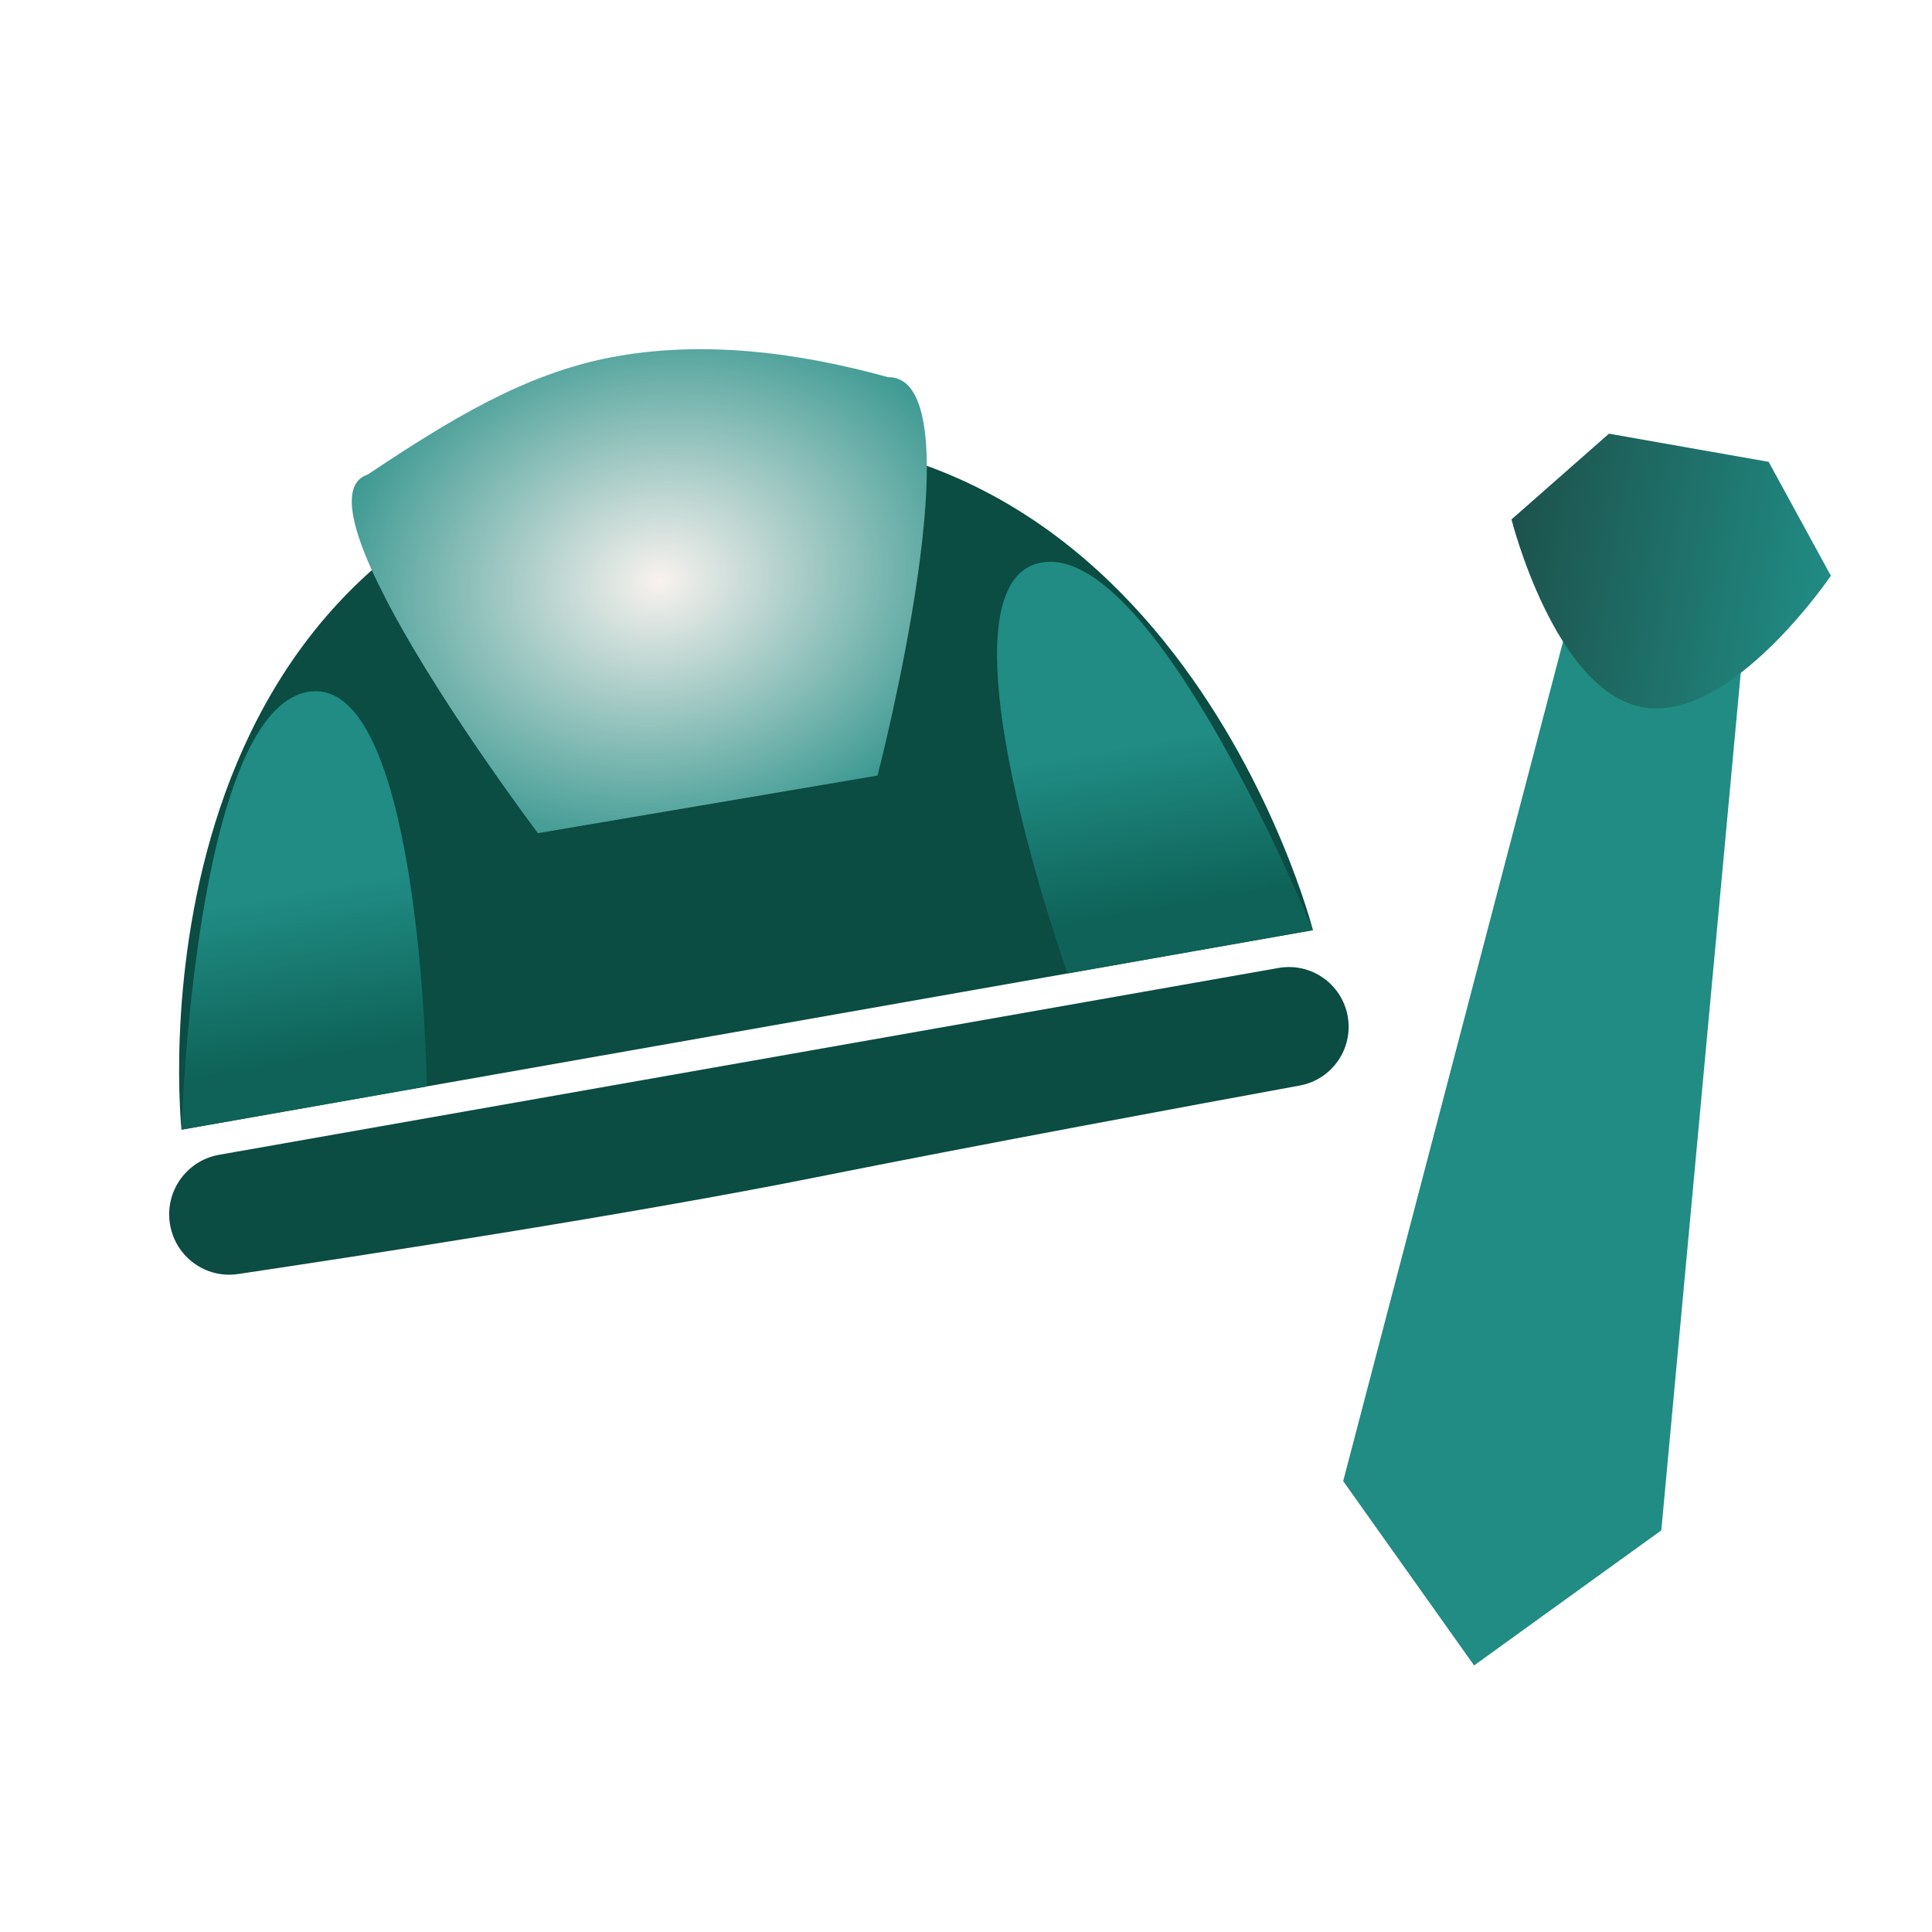
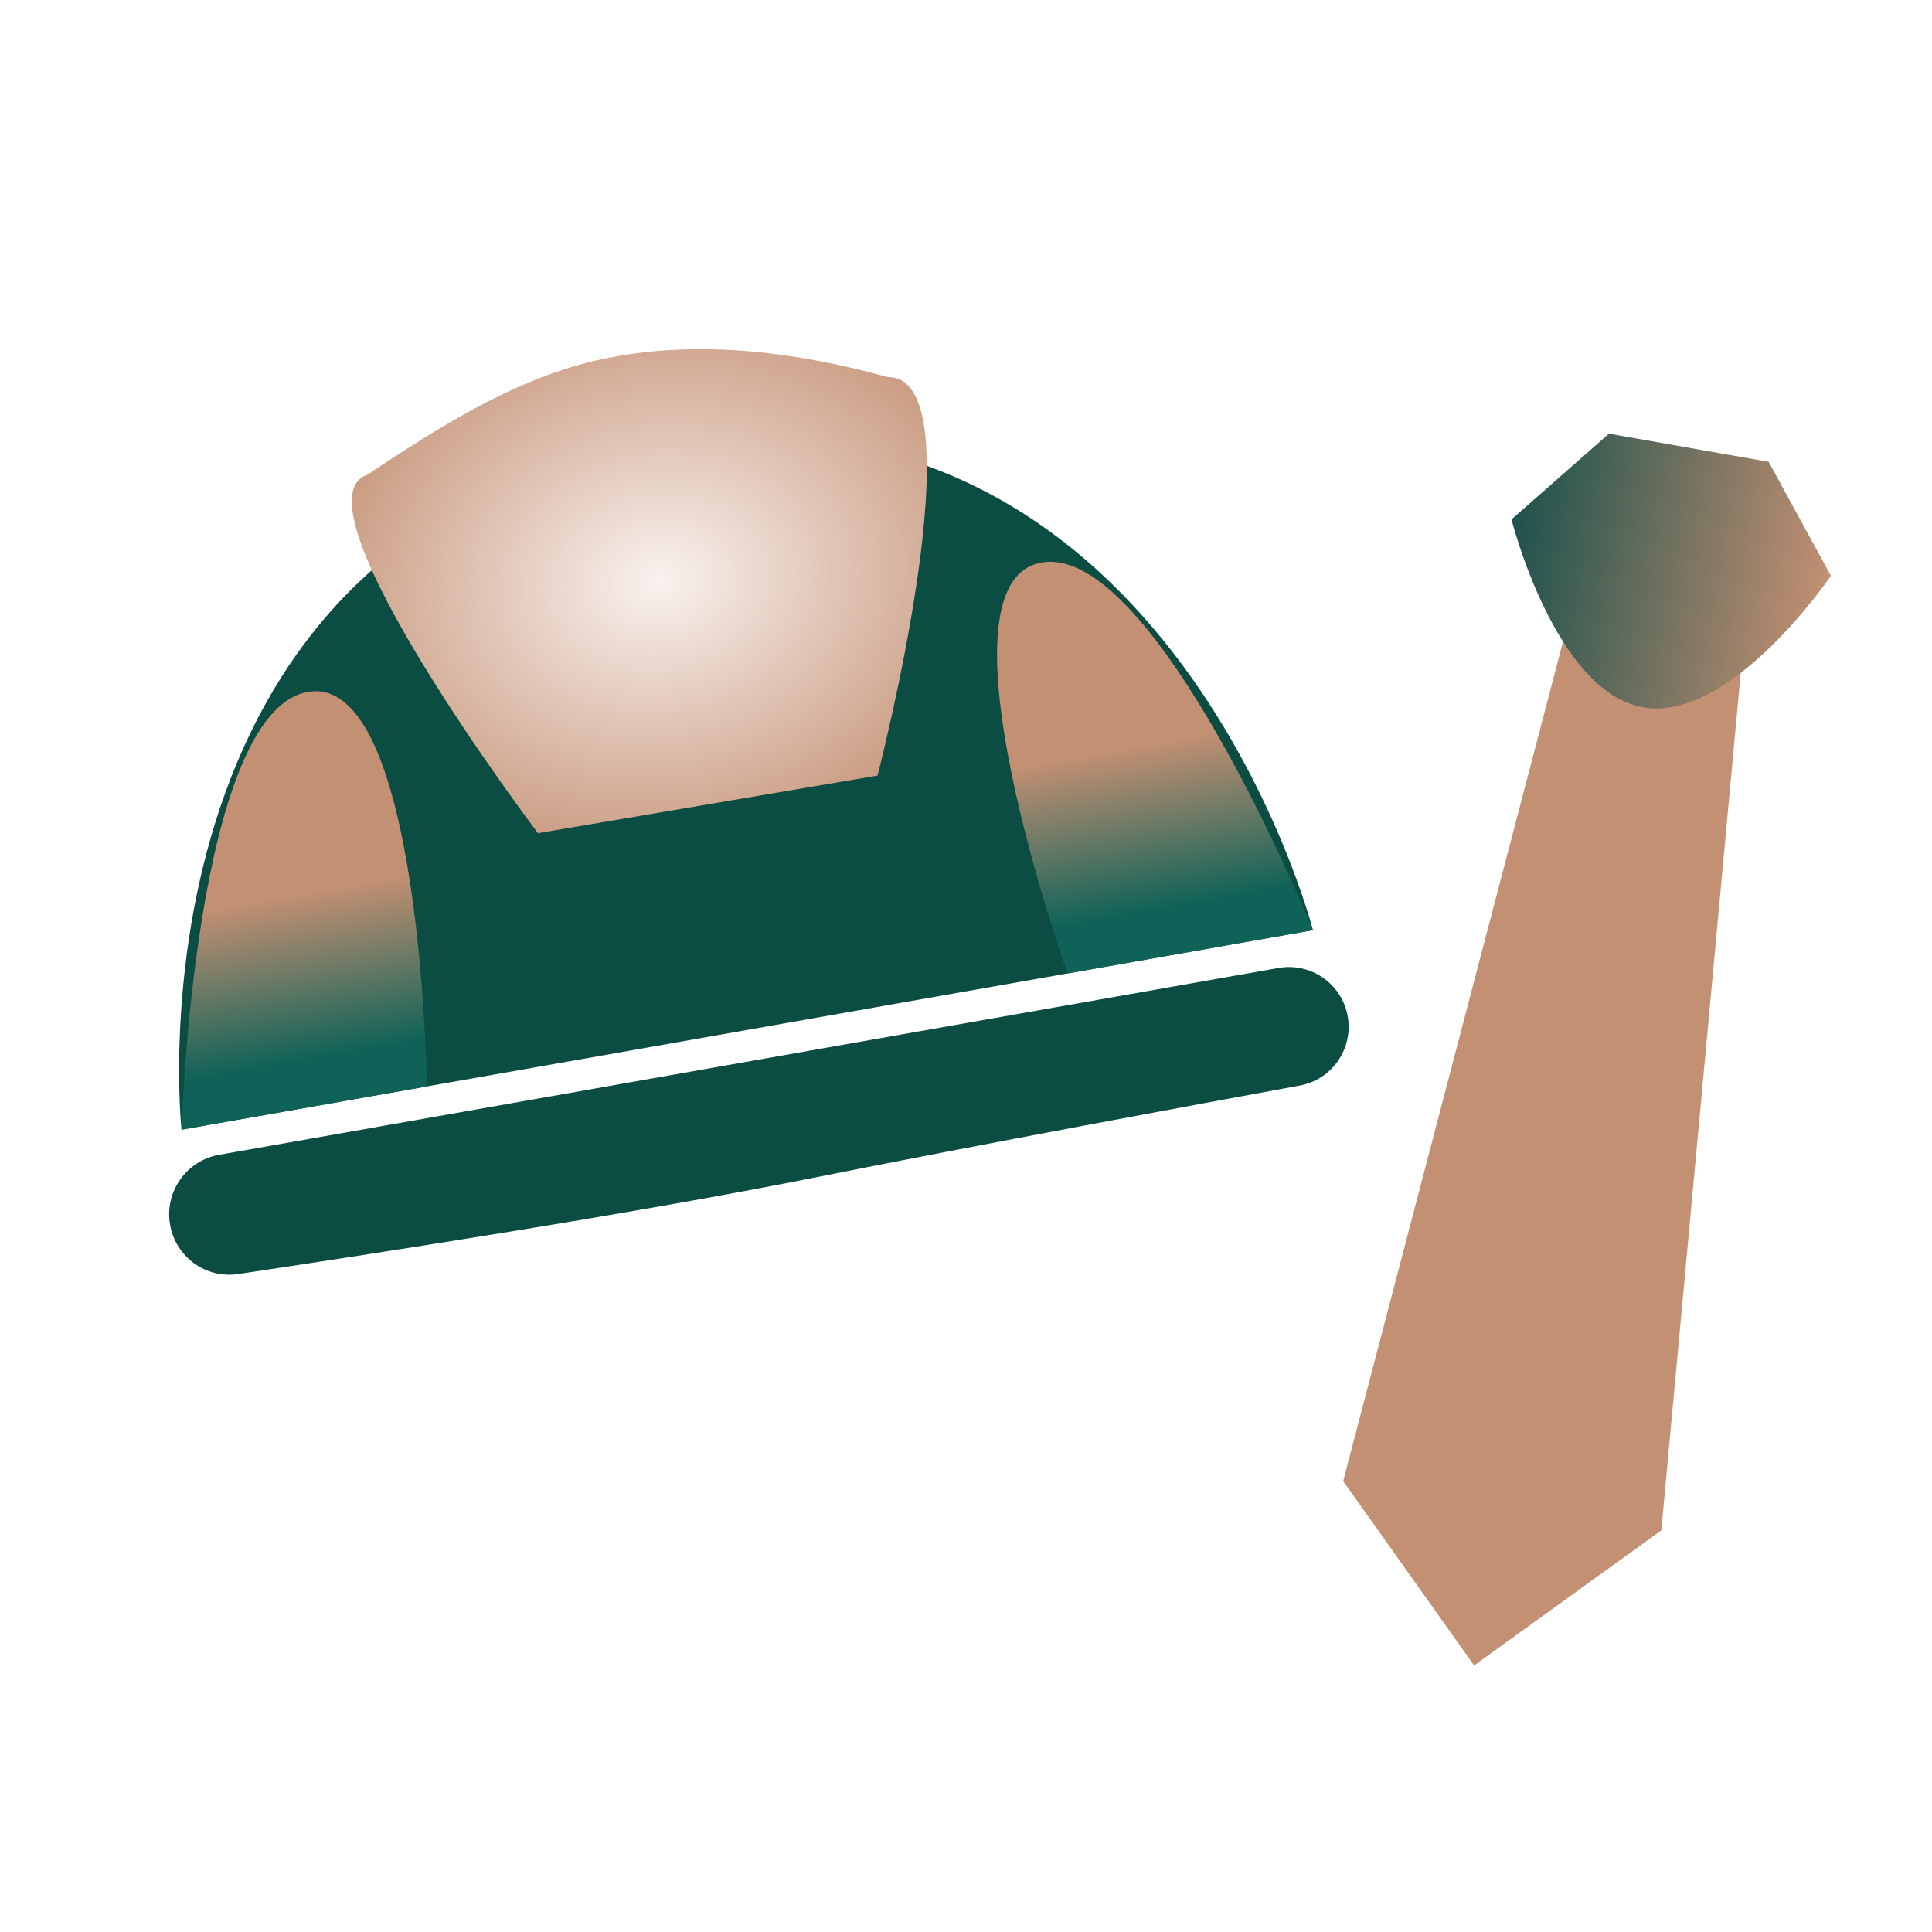
<svg xmlns="http://www.w3.org/2000/svg" width="80" height="80" viewBox="0 0 80 80" fill="none">
-   <path d="M55.618 61.329L65.894 22.09L69.201 22.673L72.507 23.256L68.791 63.369L61.039 68.962L55.618 61.329Z" fill="#208C84" />
+   <path d="M55.618 61.329L65.894 22.09L69.201 22.673L72.507 23.256L68.791 63.369L61.039 68.962L55.618 61.329Z" fill="#c49073" />
  <path d="M62.588 21.508L66.623 17.958L69.929 18.541L73.236 19.124L75.813 23.84C75.813 23.84 71.687 29.931 68.035 29.287C64.382 28.643 62.588 21.508 62.588 21.508Z" fill="url(#paint0_linear_1999_65011)" />
  <path d="M9.858 52.755C8.52 52.955 7.278 52.05 7.043 50.718C6.803 49.356 7.712 48.057 9.074 47.817L52.943 40.081C54.287 39.844 55.569 40.742 55.806 42.086C56.042 43.426 55.157 44.704 53.819 44.95C49.562 45.73 40.534 47.4 33.792 48.749C26.171 50.276 14.771 52.022 9.858 52.755Z" fill="#0B4C43" />
  <path d="M26.575 18.469C48.255 14.646 54.366 38.516 54.366 38.516L7.516 46.777C7.516 46.777 4.894 22.292 26.575 18.469Z" fill="#0B4C43" />
  <path d="M15.224 19.651C18.621 17.385 21.709 15.489 25.272 14.802C29.052 14.073 33.02 14.582 36.769 15.617C40.627 15.582 36.337 32.115 36.337 32.115L22.274 34.5C22.274 34.5 11.896 20.754 15.224 19.651Z" fill="url(#paint1_radial_1999_65011)" />
  <path d="M12.745 28.651C17.446 27.822 17.677 44.987 17.677 44.987L7.516 46.778C7.516 46.778 8.043 29.48 12.745 28.651Z" fill="url(#paint2_linear_1999_65011)" />
  <path d="M43.129 23.293C47.83 22.464 54.364 38.517 54.364 38.517L44.203 40.309C44.203 40.309 38.427 24.122 43.129 23.293Z" fill="url(#paint3_linear_1999_65011)" />
  <defs>
    <linearGradient id="paint0_linear_1999_65011" x1="62.369" y1="22.748" x2="75.595" y2="25.08" gradientUnits="userSpaceOnUse">
      <stop stop-color="#1D524C" />
-       <stop offset="1" stop-color="#208C84" />
+       <stop offset="1" stop-color="#c49073" />
    </linearGradient>
    <radialGradient id="paint1_radial_1999_65011" cx="0" cy="0" r="1" gradientUnits="userSpaceOnUse" gradientTransform="translate(27.3018 24.059) rotate(80) scale(12.8628 15.9548)">
      <stop stop-color="#f9f2ef" />
-       <stop offset="1" stop-color="#208C84" />
+       <stop offset="1" stop-color="#c49073" />
    </radialGradient>
    <linearGradient id="paint2_linear_1999_65011" x1="10.905" y1="36.287" x2="12.597" y2="45.882" gradientUnits="userSpaceOnUse">
-       <stop offset="0.095" stop-color="#208C84" />
+       <stop offset="0.095" stop-color="#c49073" />
      <stop offset="0.807" stop-color="#0E6257" />
    </linearGradient>
    <linearGradient id="paint3_linear_1999_65011" x1="47.591" y1="29.817" x2="49.283" y2="39.413" gradientUnits="userSpaceOnUse">
-       <stop offset="0.095" stop-color="#208C84" />
+       <stop offset="0.095" stop-color="#c49073" />
      <stop offset="0.807" stop-color="#0E6257" />
    </linearGradient>
  </defs>
</svg>
